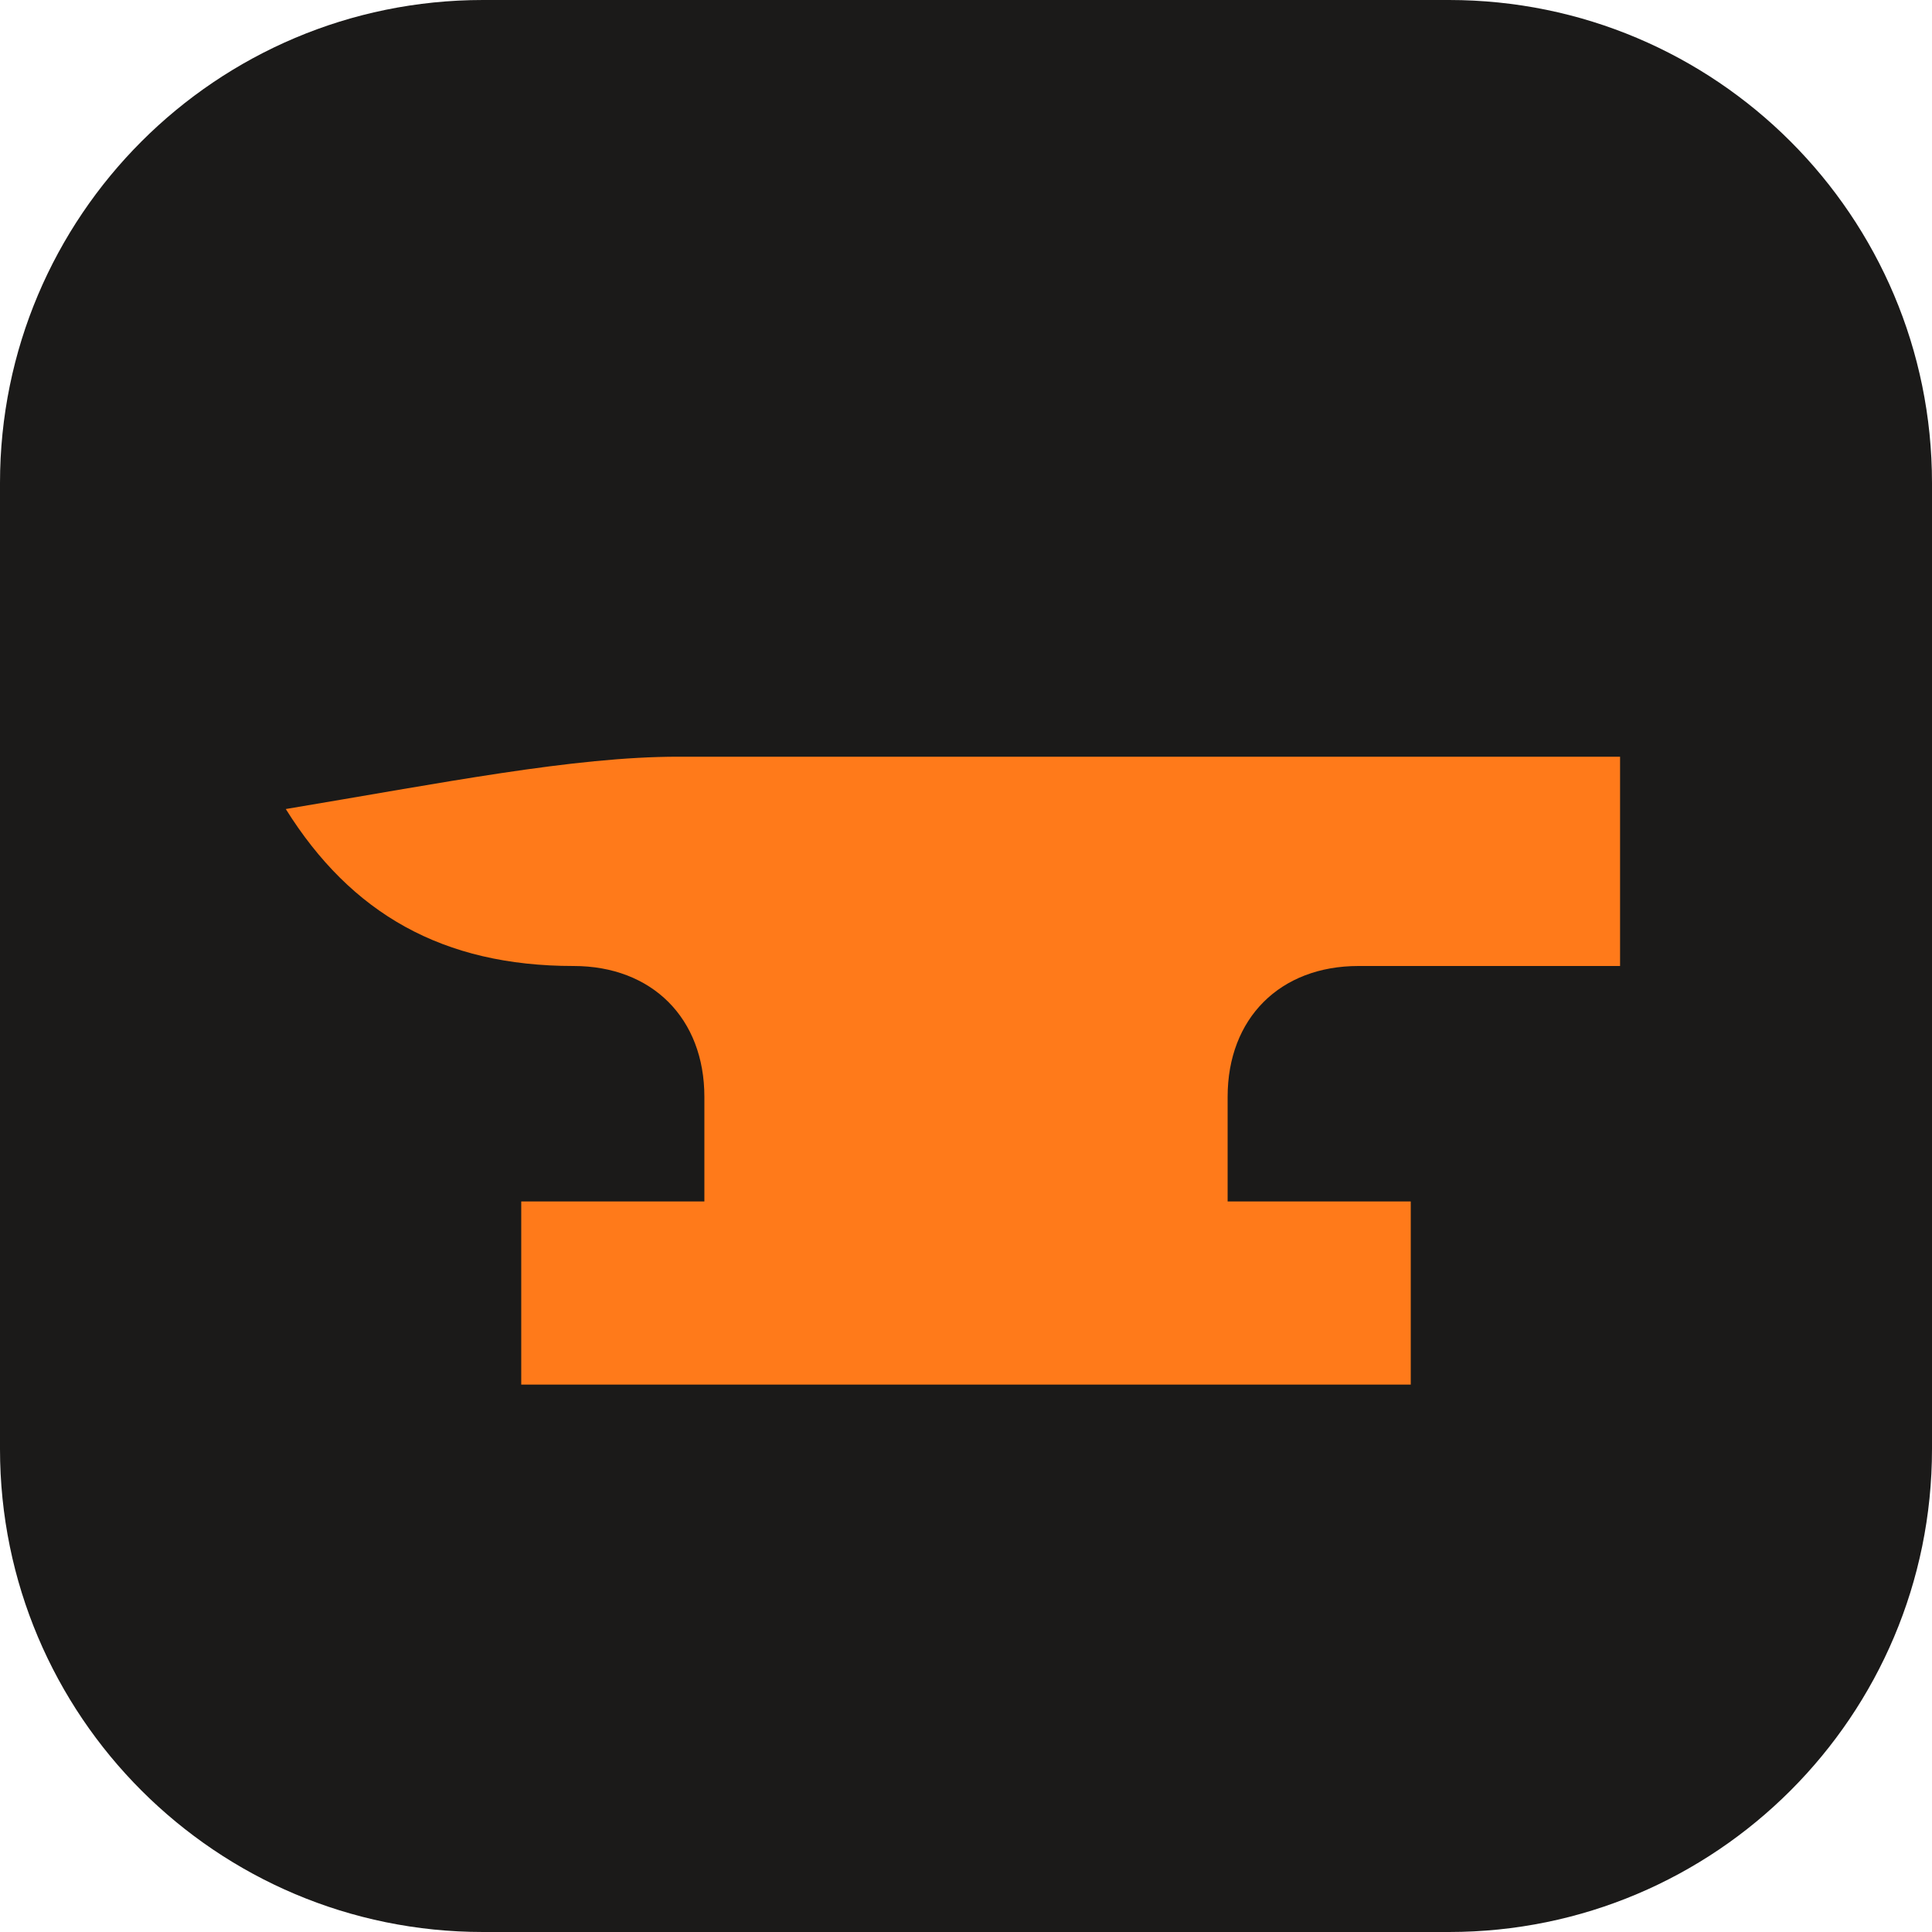
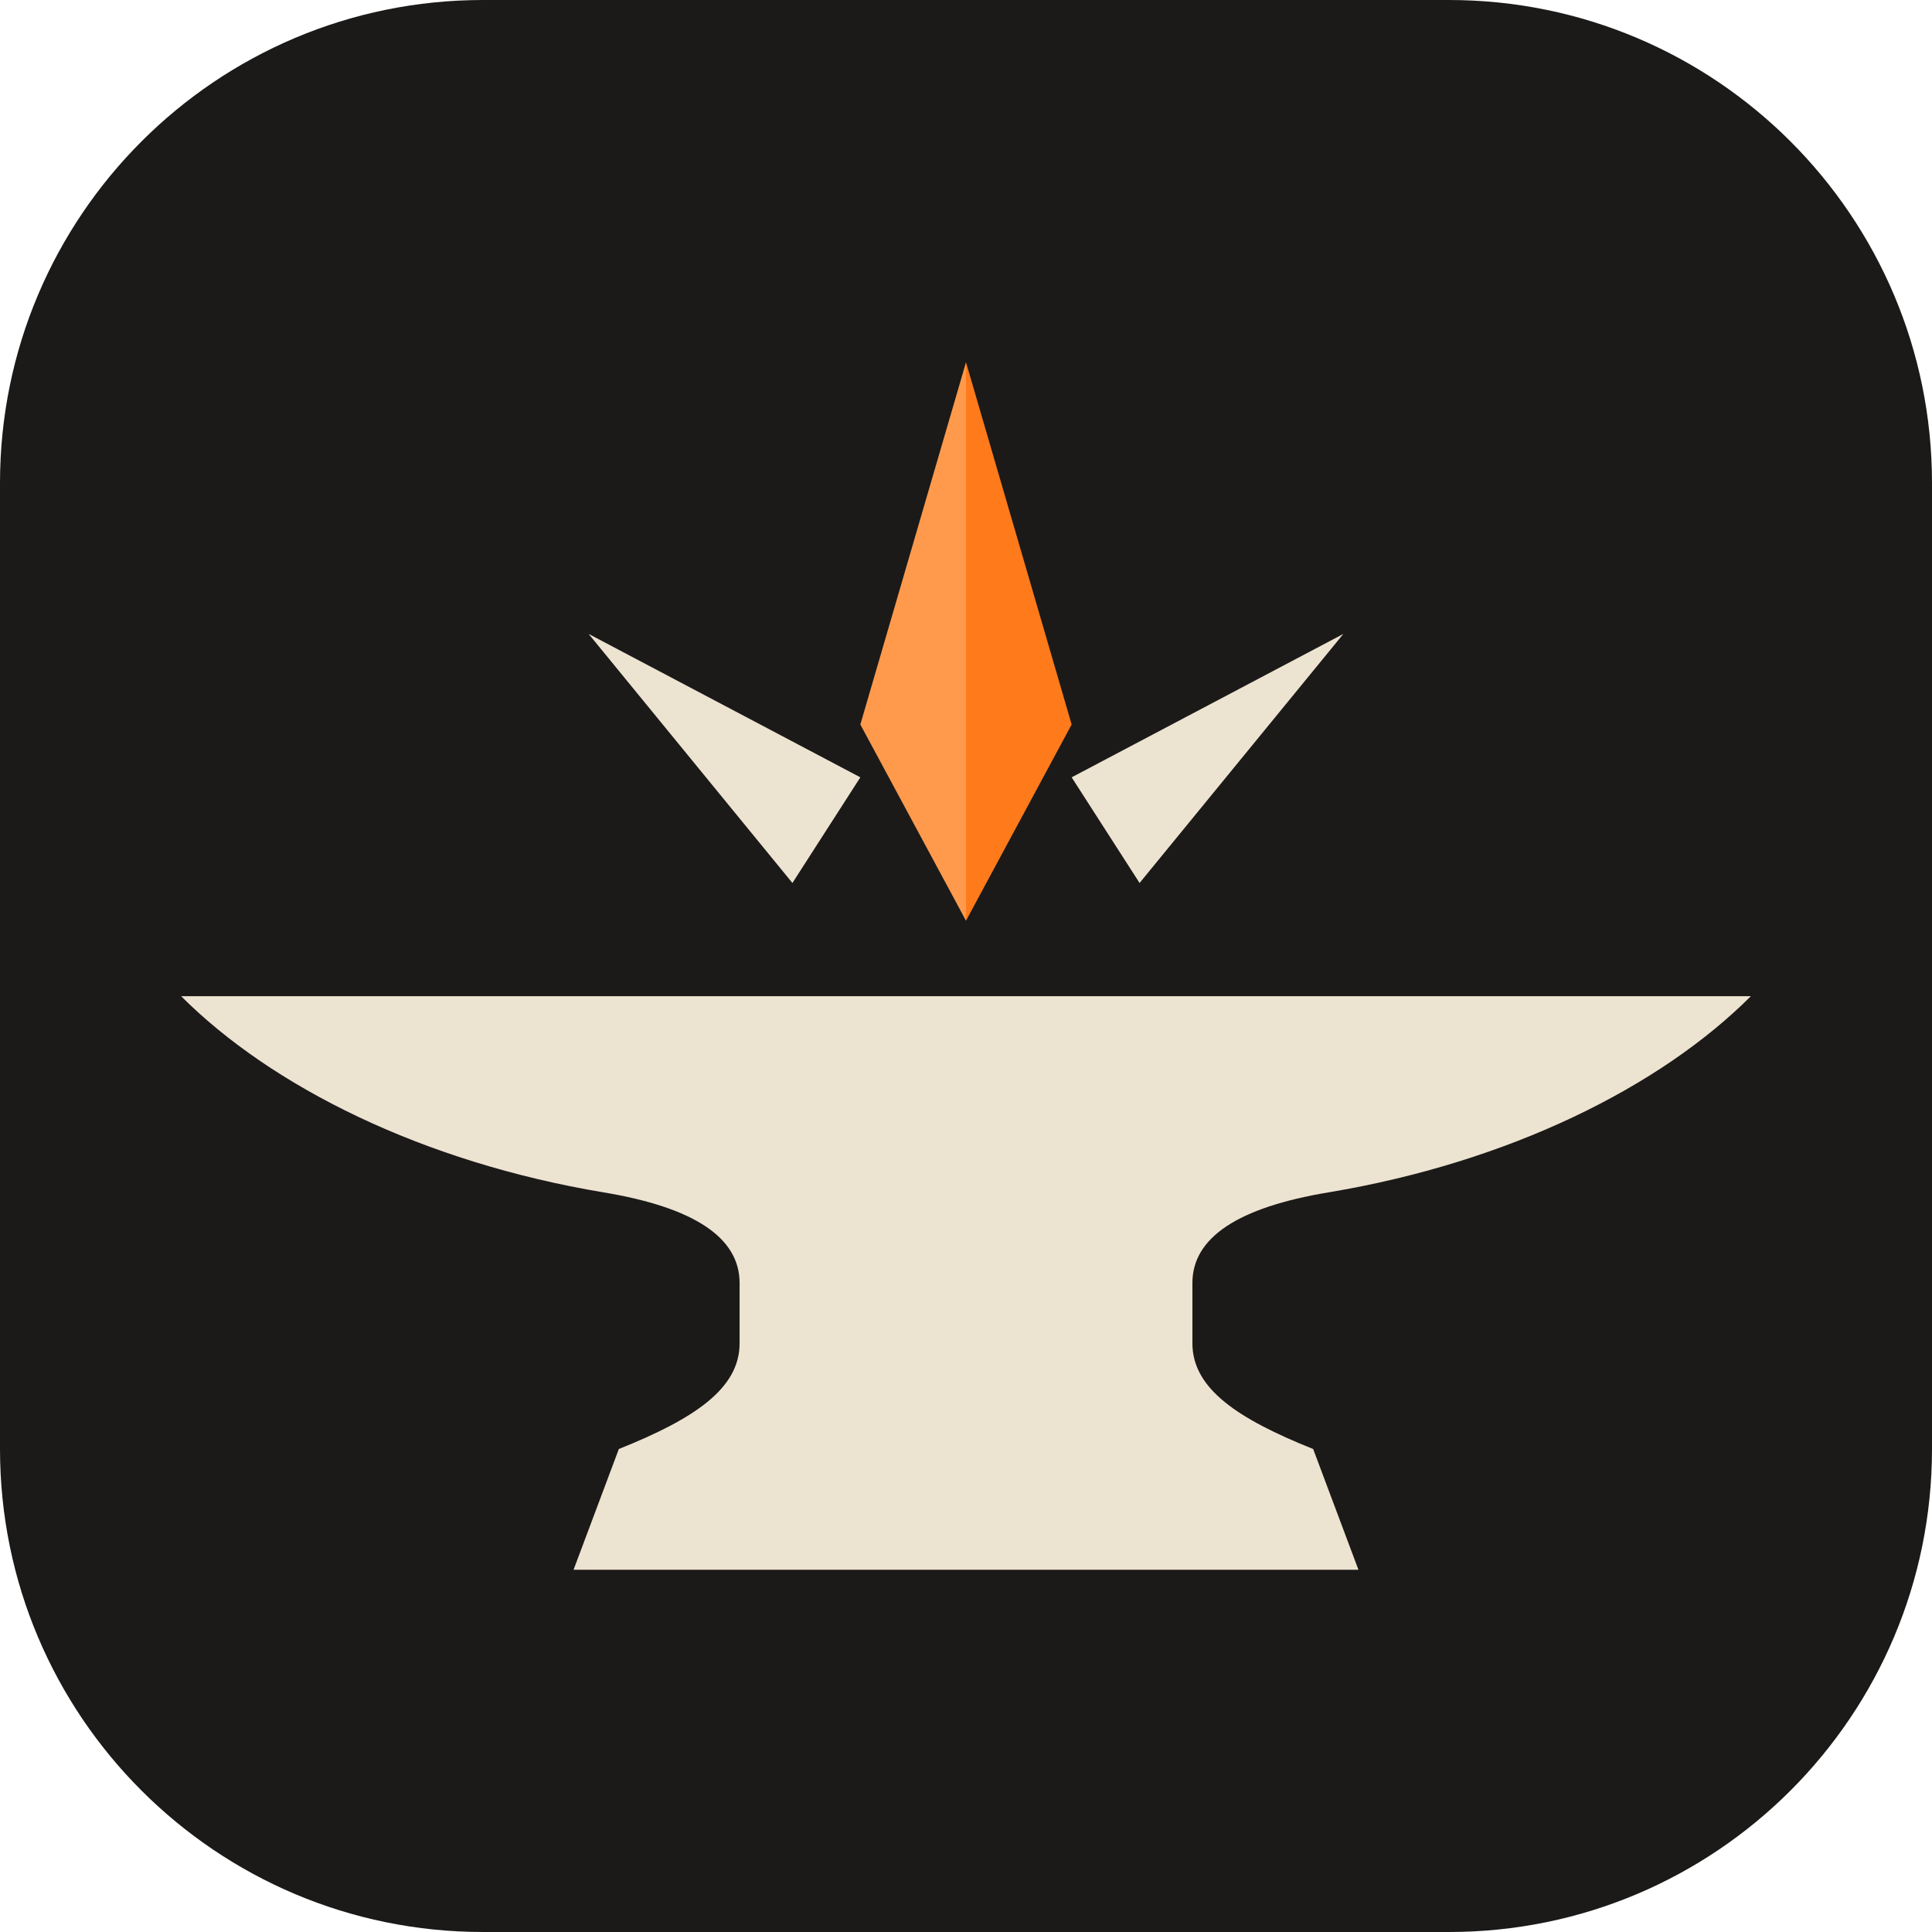
<svg xmlns="http://www.w3.org/2000/svg" viewBox="0 0 16 16">
  <rect width="16" height="16" rx="4" fill="#1B1A19" />
-   <svg x="1.5" y="1.5" width="13" height="13" viewBox="0 0 120 120">
-     <path d="M8 48 C20 46 30 44 38 44 H110 V60 H90 C84 60 80 64 80 70 V78 H94 V92 H26 V78 H40 V70 C40 64 36 60 30 60 C20 60 13 56 8 48 Z" fill="#FF7A1A" />
+   <svg x="1" y="1" width="14" height="14" viewBox="4 0 112 112">
+     <path d="M8 58 H112 C106 64 96 69 84 71 C78 72 75 74 75 77 V81 C75 84 78 86 83 88 L86 96 H34 L37 88 C42 86 45 84 45 81 V77 C45 74 42 72 36 71 C24 69 14 64 8 58 Z" fill="#EDE3D1" />
+     <path d="M35 34 L53 43.5 L48.5 50.5 Z" fill="#EDE3D1" />
+     <path d="M85 34 L67 43.5 L71.5 50.5 Z" fill="#EDE3D1" />
+     <path d="M60 16 L60 53 L53 40 Z" fill="#FF9A4D" />
+     <path d="M60 16 L67 40 L60 53 Z" fill="#FF7A1A" />
  </svg>
</svg>
